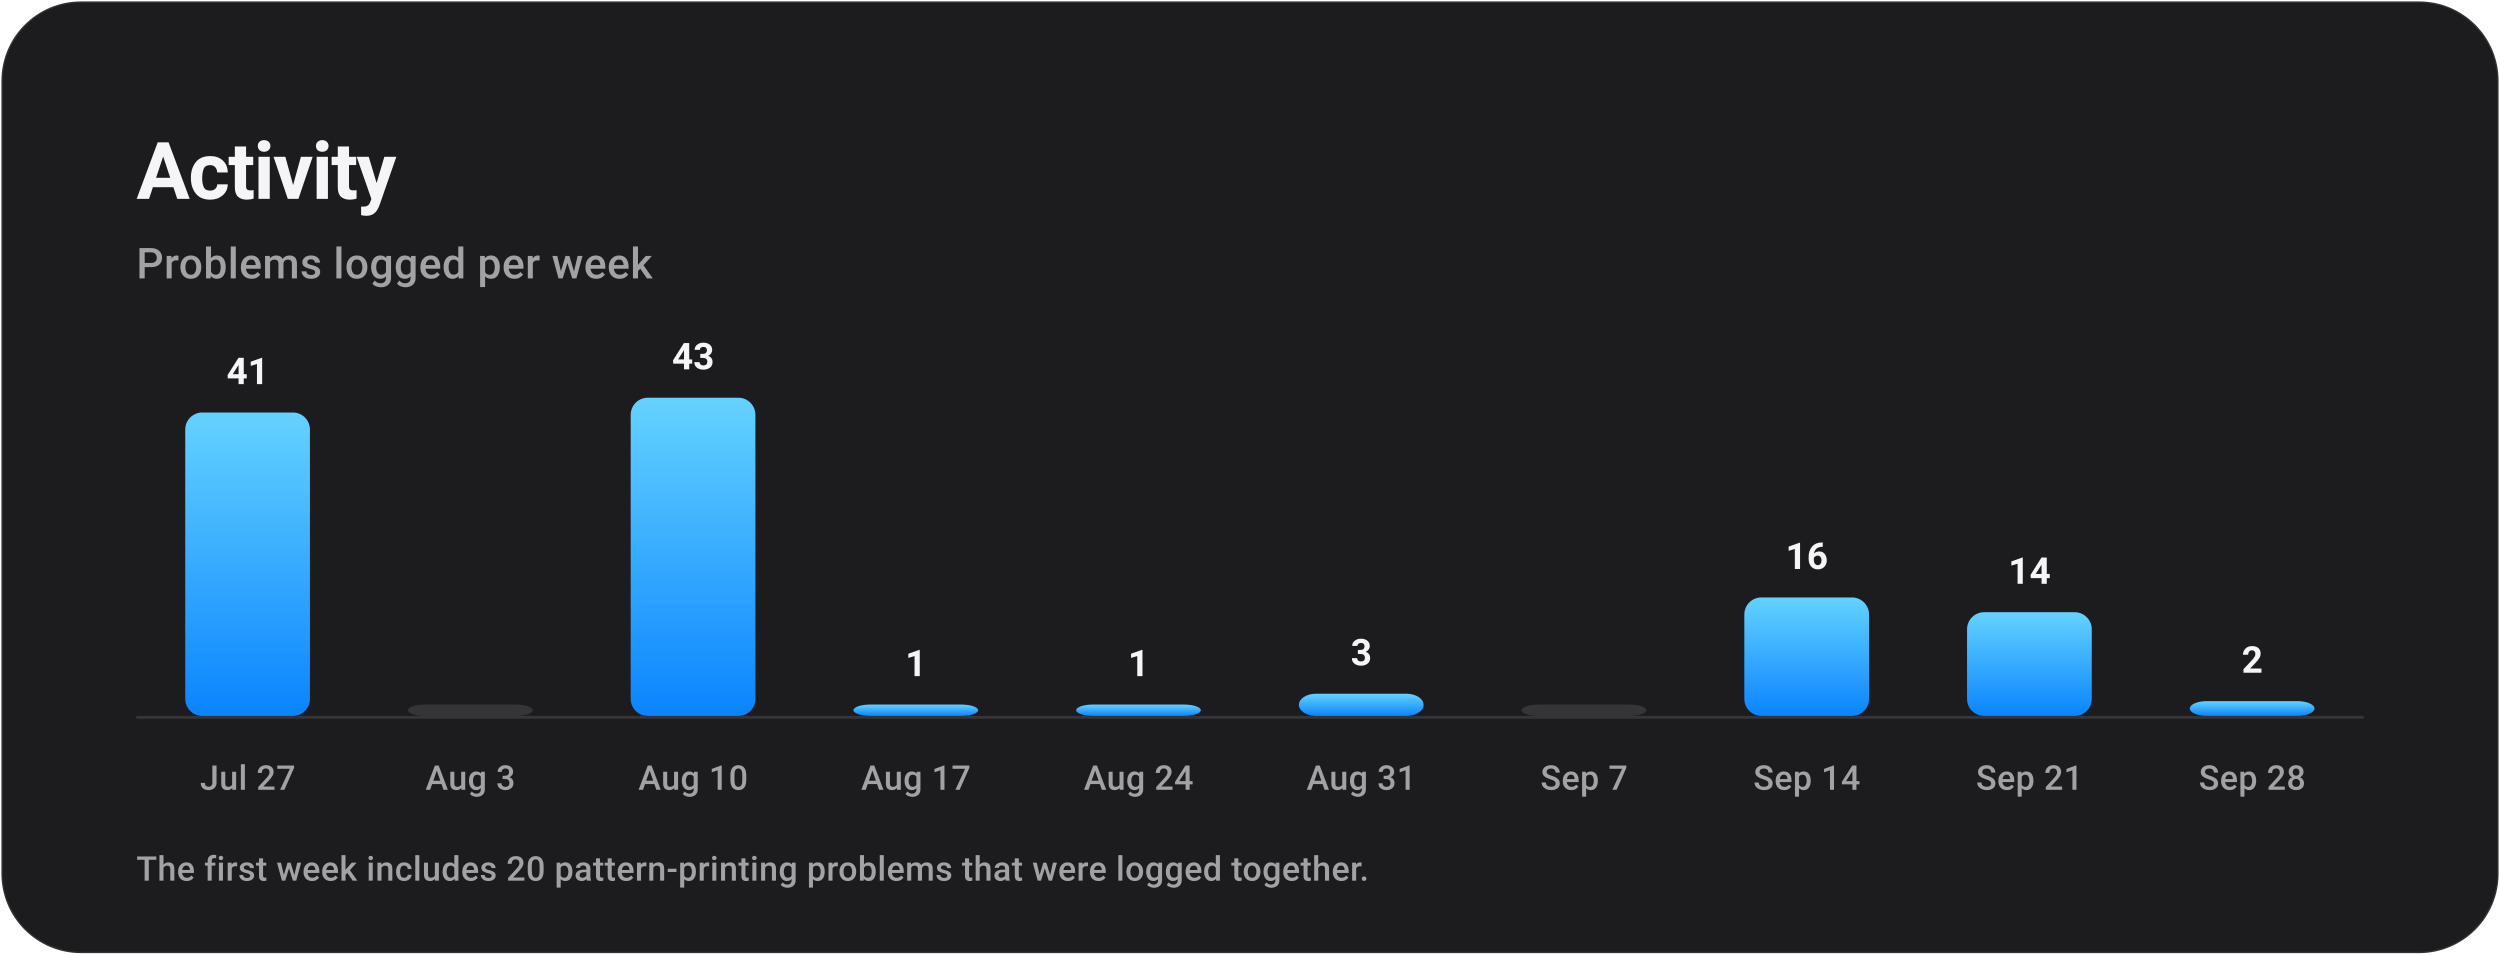
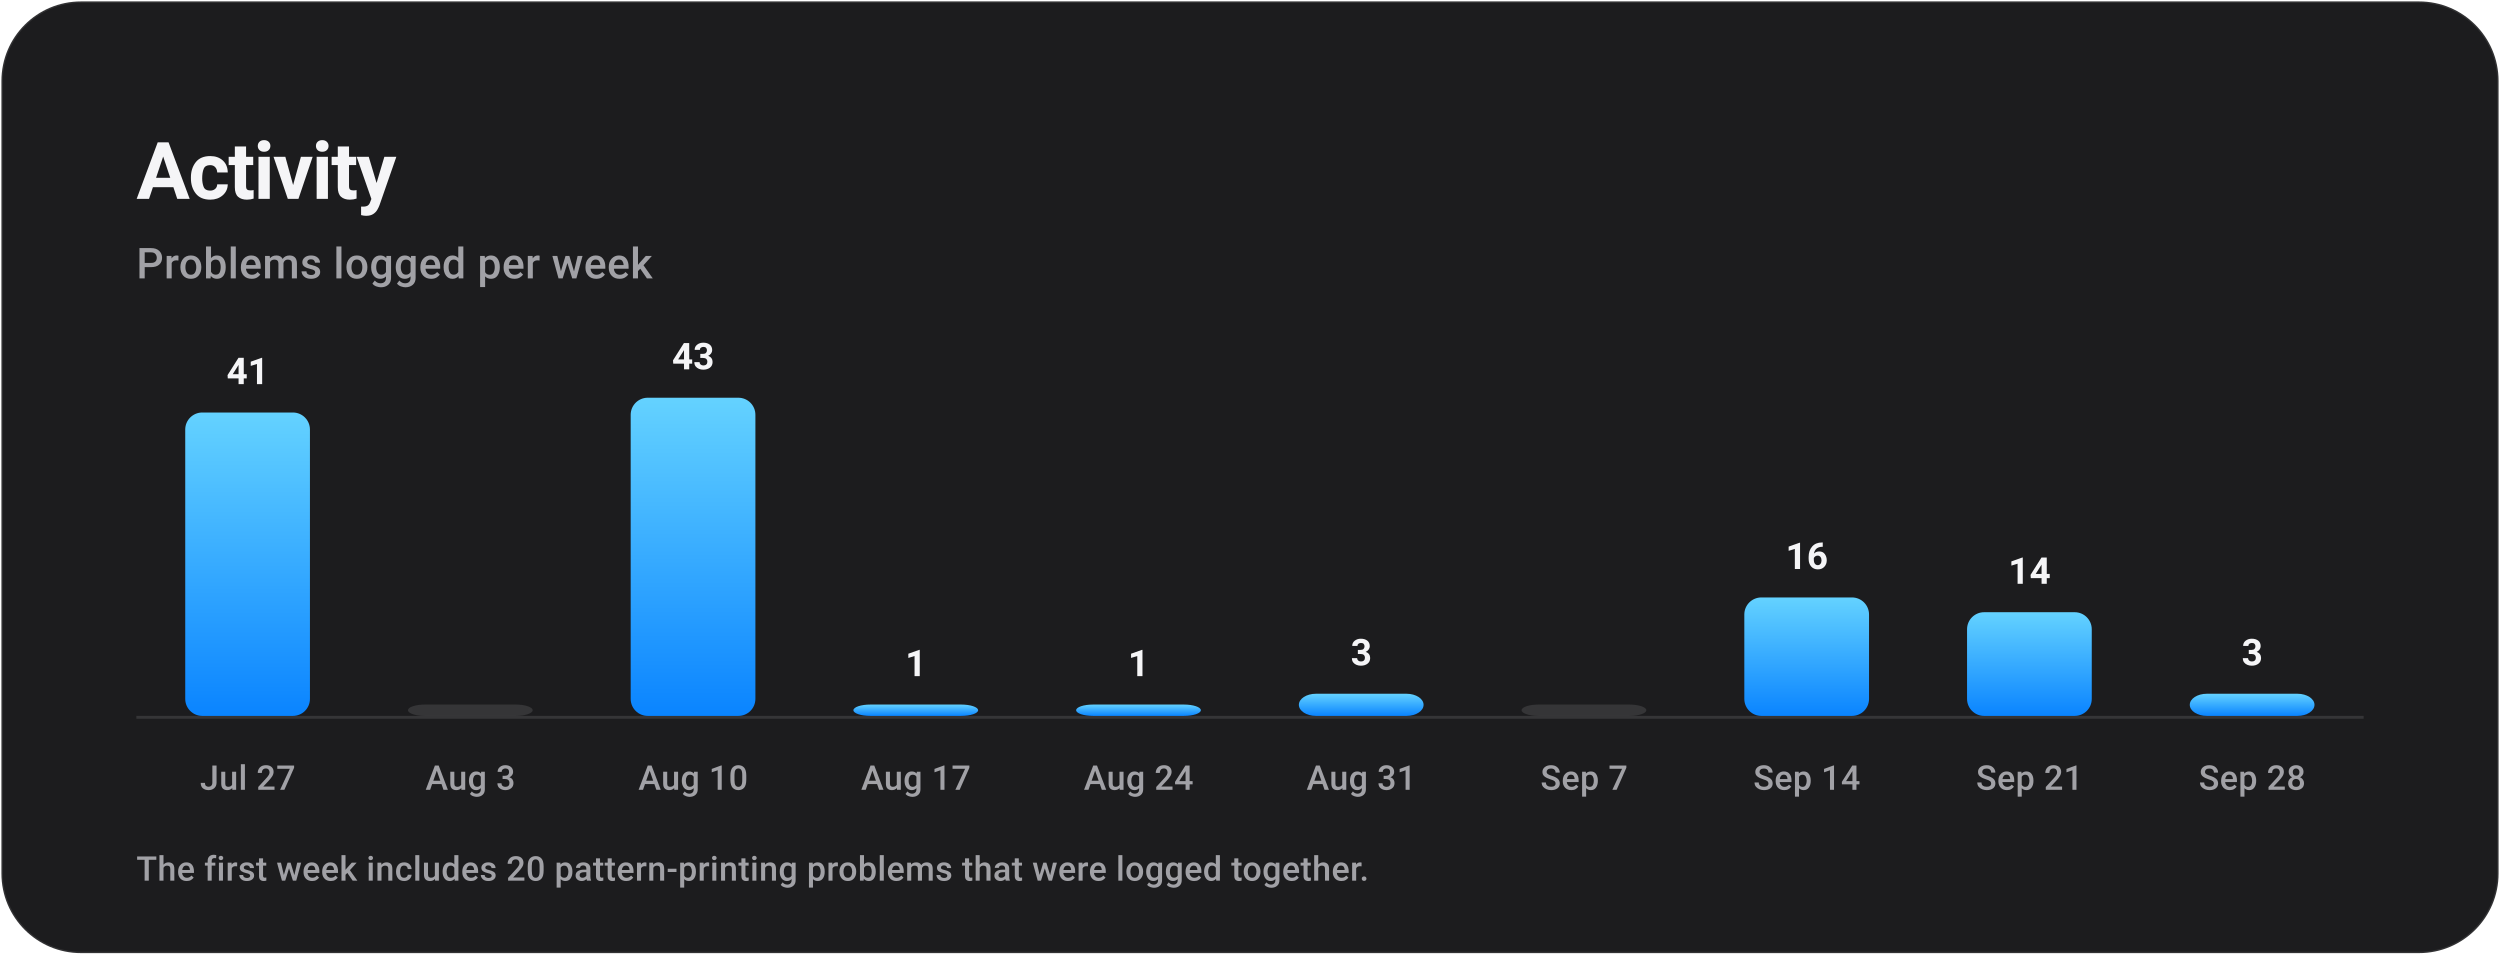
<svg xmlns="http://www.w3.org/2000/svg" width="880" height="336" viewBox="0 0 880 336" role="img" aria-labelledby="t d">
  <defs>
    <style>
text { font-family: -apple-system, BlinkMacSystemFont, "SF Pro Display", "SF Pro Text", "Segoe UI Variable Display", "Segoe UI", system-ui, Roboto, Helvetica, Arial, sans-serif; }
.num { font-variant-numeric: tabular-nums; }
@keyframes grow { from { transform: scaleX(0); } to { transform: scaleX(1); } }
@keyframes rise { from { transform: scaleY(0); } to { transform: scaleY(1); } }
@keyframes pop { from { opacity: 0; transform: scale(.92); } to { opacity: 1; transform: scale(1); } }
@keyframes fade { from { opacity: 0; transform: translateY(6px); } to { opacity: 1; transform: translateY(0); } }
.grow { transform-box: fill-box; transform-origin: 0% 50%; animation: grow .8s cubic-bezier(.22,1,.36,1) both; }
.rise { transform-box: fill-box; transform-origin: 50% 100%; animation: rise .8s cubic-bezier(.22,1,.36,1) both; }
.pop { transform-box: fill-box; transform-origin: 50% 50%; animation: pop .8s cubic-bezier(.22,1,.36,1) both; }
.fade { animation: fade .7s cubic-bezier(.22,1,.36,1) both; }
@media (prefers-reduced-motion: reduce) { .grow, .rise, .pop { transform-box: fill-box; transform-origin: 50% 50%; animation: pop .8s cubic-bezier(.22,1,.36,1) both; }
.fade { animation: none; } }
</style>
    <linearGradient id="acc" x1="0" y1="0" x2="1" y2="0">
      <stop offset="0" stop-color="#0A84FF" />
      <stop offset="1" stop-color="#64D2FF" />
    </linearGradient>
    <linearGradient id="accv" x1="0" y1="1" x2="0" y2="0">
      <stop offset="0" stop-color="#0A84FF" />
      <stop offset="1" stop-color="#64D2FF" />
    </linearGradient>
  </defs>
  <rect x="0.5" y="0.5" width="879" height="335" rx="28" fill="#1C1C1E" stroke="rgba(255,255,255,0.10)" />
  <text x="48" y="70" font-size="28" font-weight="700" fill="#F5F5F7" text-anchor="start" letter-spacing="-0.02em">Activity</text>
  <text x="48" y="98" font-size="15" font-weight="500" fill="#A1A1A6" text-anchor="start" letter-spacing="0.01em">Problems logged per week</text>
  <line x1="48" y1="252.5" x2="832" y2="252.5" stroke="rgba(255,255,255,0.11)" />
  <rect class="rise" style="animation-delay:0ms" x="65.2" y="145.2" width="43.9" height="106.8" rx="6" fill="url(#accv)" />
  <text x="87.2" y="135.2" font-size="13" font-weight="650" fill="#F5F5F7" text-anchor="middle" letter-spacing="0.0em" class="num">41</text>
  <text x="87.2" y="278" font-size="12" font-weight="500" fill="#A1A1A6" text-anchor="middle" letter-spacing="0.01em">Jul 27</text>
  <rect class="rise" style="animation-delay:50ms" x="143.6" y="248.0" width="43.9" height="4.0" rx="6" fill="rgba(255,255,255,0.11)" />
  <text x="165.6" y="278" font-size="12" font-weight="500" fill="#A1A1A6" text-anchor="middle" letter-spacing="0.01em">Aug 3</text>
  <rect class="rise" style="animation-delay:100ms" x="222.0" y="140.0" width="43.9" height="112.0" rx="6" fill="url(#accv)" />
  <text x="244.0" y="130.0" font-size="13" font-weight="650" fill="#F5F5F7" text-anchor="middle" letter-spacing="0.0em" class="num">43</text>
  <text x="244.0" y="278" font-size="12" font-weight="500" fill="#A1A1A6" text-anchor="middle" letter-spacing="0.01em">Aug 10</text>
  <rect class="rise" style="animation-delay:150ms" x="300.4" y="248.0" width="43.9" height="4.0" rx="6" fill="url(#accv)" />
  <text x="322.4" y="238.0" font-size="13" font-weight="650" fill="#F5F5F7" text-anchor="middle" letter-spacing="0.0em" class="num">1</text>
  <text x="322.4" y="278" font-size="12" font-weight="500" fill="#A1A1A6" text-anchor="middle" letter-spacing="0.01em">Aug 17</text>
  <rect class="rise" style="animation-delay:200ms" x="378.8" y="248.0" width="43.9" height="4.0" rx="6" fill="url(#accv)" />
  <text x="400.8" y="238.0" font-size="13" font-weight="650" fill="#F5F5F7" text-anchor="middle" letter-spacing="0.0em" class="num">1</text>
  <text x="400.8" y="278" font-size="12" font-weight="500" fill="#A1A1A6" text-anchor="middle" letter-spacing="0.01em">Aug 24</text>
  <rect class="rise" style="animation-delay:250ms" x="457.2" y="244.2" width="43.9" height="7.8" rx="6" fill="url(#accv)" />
  <text x="479.2" y="234.2" font-size="13" font-weight="650" fill="#F5F5F7" text-anchor="middle" letter-spacing="0.0em" class="num">3</text>
  <text x="479.2" y="278" font-size="12" font-weight="500" fill="#A1A1A6" text-anchor="middle" letter-spacing="0.01em">Aug 31</text>
  <rect class="rise" style="animation-delay:300ms" x="535.6" y="248.0" width="43.9" height="4.0" rx="6" fill="rgba(255,255,255,0.11)" />
  <text x="557.6" y="278" font-size="12" font-weight="500" fill="#A1A1A6" text-anchor="middle" letter-spacing="0.01em">Sep 7</text>
  <rect class="rise" style="animation-delay:350ms" x="614.0" y="210.3" width="43.9" height="41.7" rx="6" fill="url(#accv)" />
  <text x="636.0" y="200.3" font-size="13" font-weight="650" fill="#F5F5F7" text-anchor="middle" letter-spacing="0.0em" class="num">16</text>
  <text x="636.0" y="278" font-size="12" font-weight="500" fill="#A1A1A6" text-anchor="middle" letter-spacing="0.01em">Sep 14</text>
  <rect class="rise" style="animation-delay:400ms" x="692.4" y="215.5" width="43.9" height="36.5" rx="6" fill="url(#accv)" />
  <text x="714.4" y="205.5" font-size="13" font-weight="650" fill="#F5F5F7" text-anchor="middle" letter-spacing="0.0em" class="num">14</text>
  <text x="714.4" y="278" font-size="12" font-weight="500" fill="#A1A1A6" text-anchor="middle" letter-spacing="0.01em">Sep 21</text>
-   <rect class="rise" style="animation-delay:450ms" x="770.8" y="246.8" width="43.9" height="5.2" rx="6" fill="url(#accv)" />
-   <text x="792.8" y="236.8" font-size="13" font-weight="650" fill="#F5F5F7" text-anchor="middle" letter-spacing="0.0em" class="num">2</text>
+   <rect class="rise" style="animation-delay:450ms" x="770.8" y="244.2" width="43.9" height="7.8" rx="6" fill="url(#accv)" />
+   <text x="792.8" y="234.2" font-size="13" font-weight="650" fill="#F5F5F7" text-anchor="middle" letter-spacing="0.0em" class="num">3</text>
  <text x="792.8" y="278" font-size="12" font-weight="500" fill="#A1A1A6" text-anchor="middle" letter-spacing="0.01em">Sep 28</text>
  <text x="48" y="310" font-size="12" font-weight="500" fill="#A1A1A6" text-anchor="start" letter-spacing="0.01em">The first week includes 20 pattern-printing problems that were logged together.</text>
</svg>
